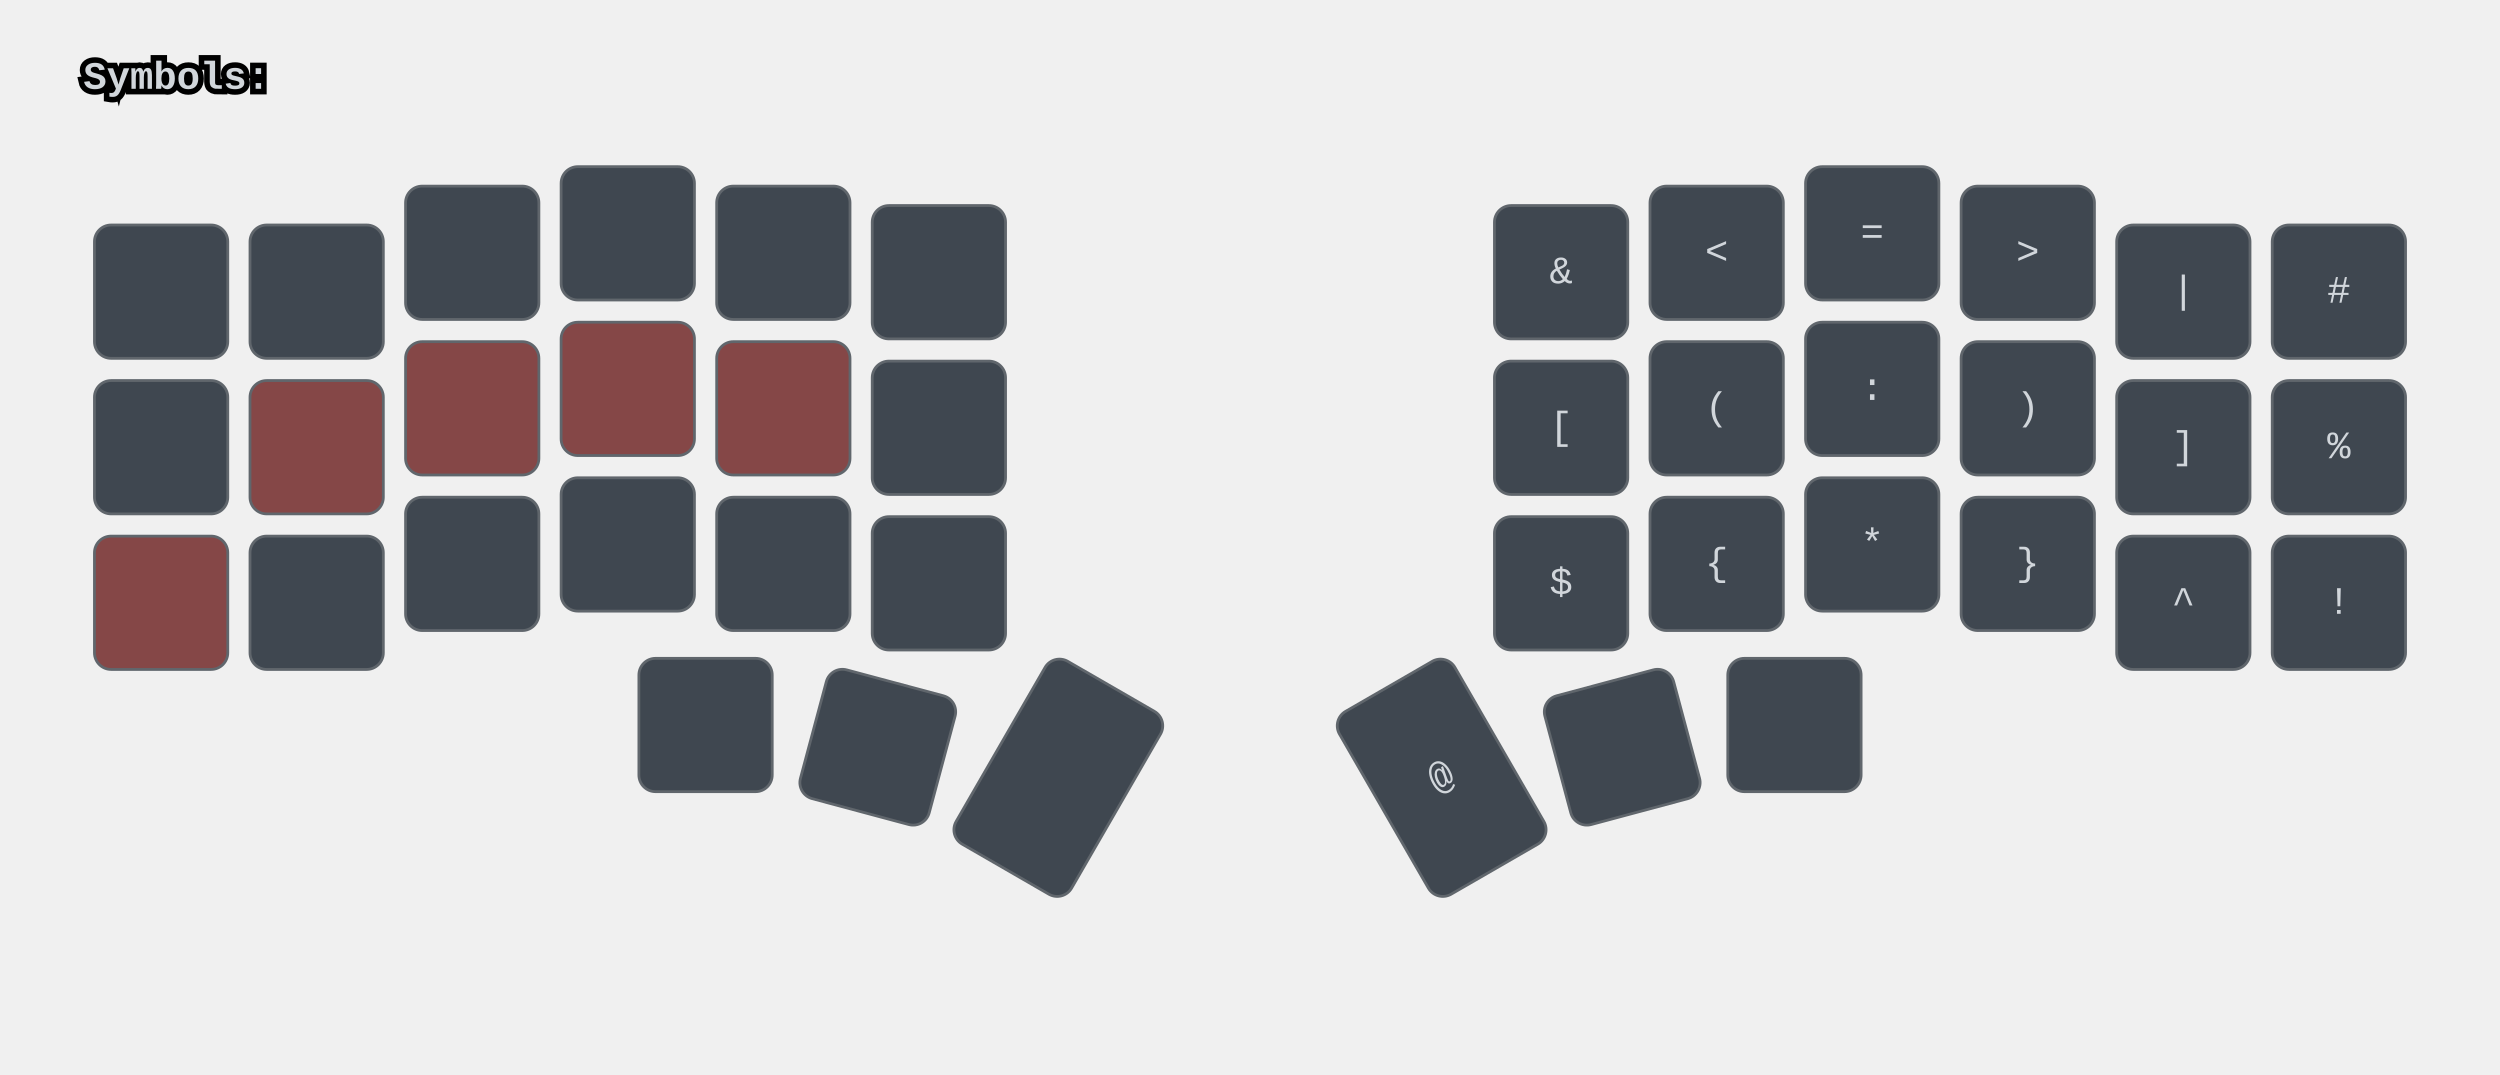
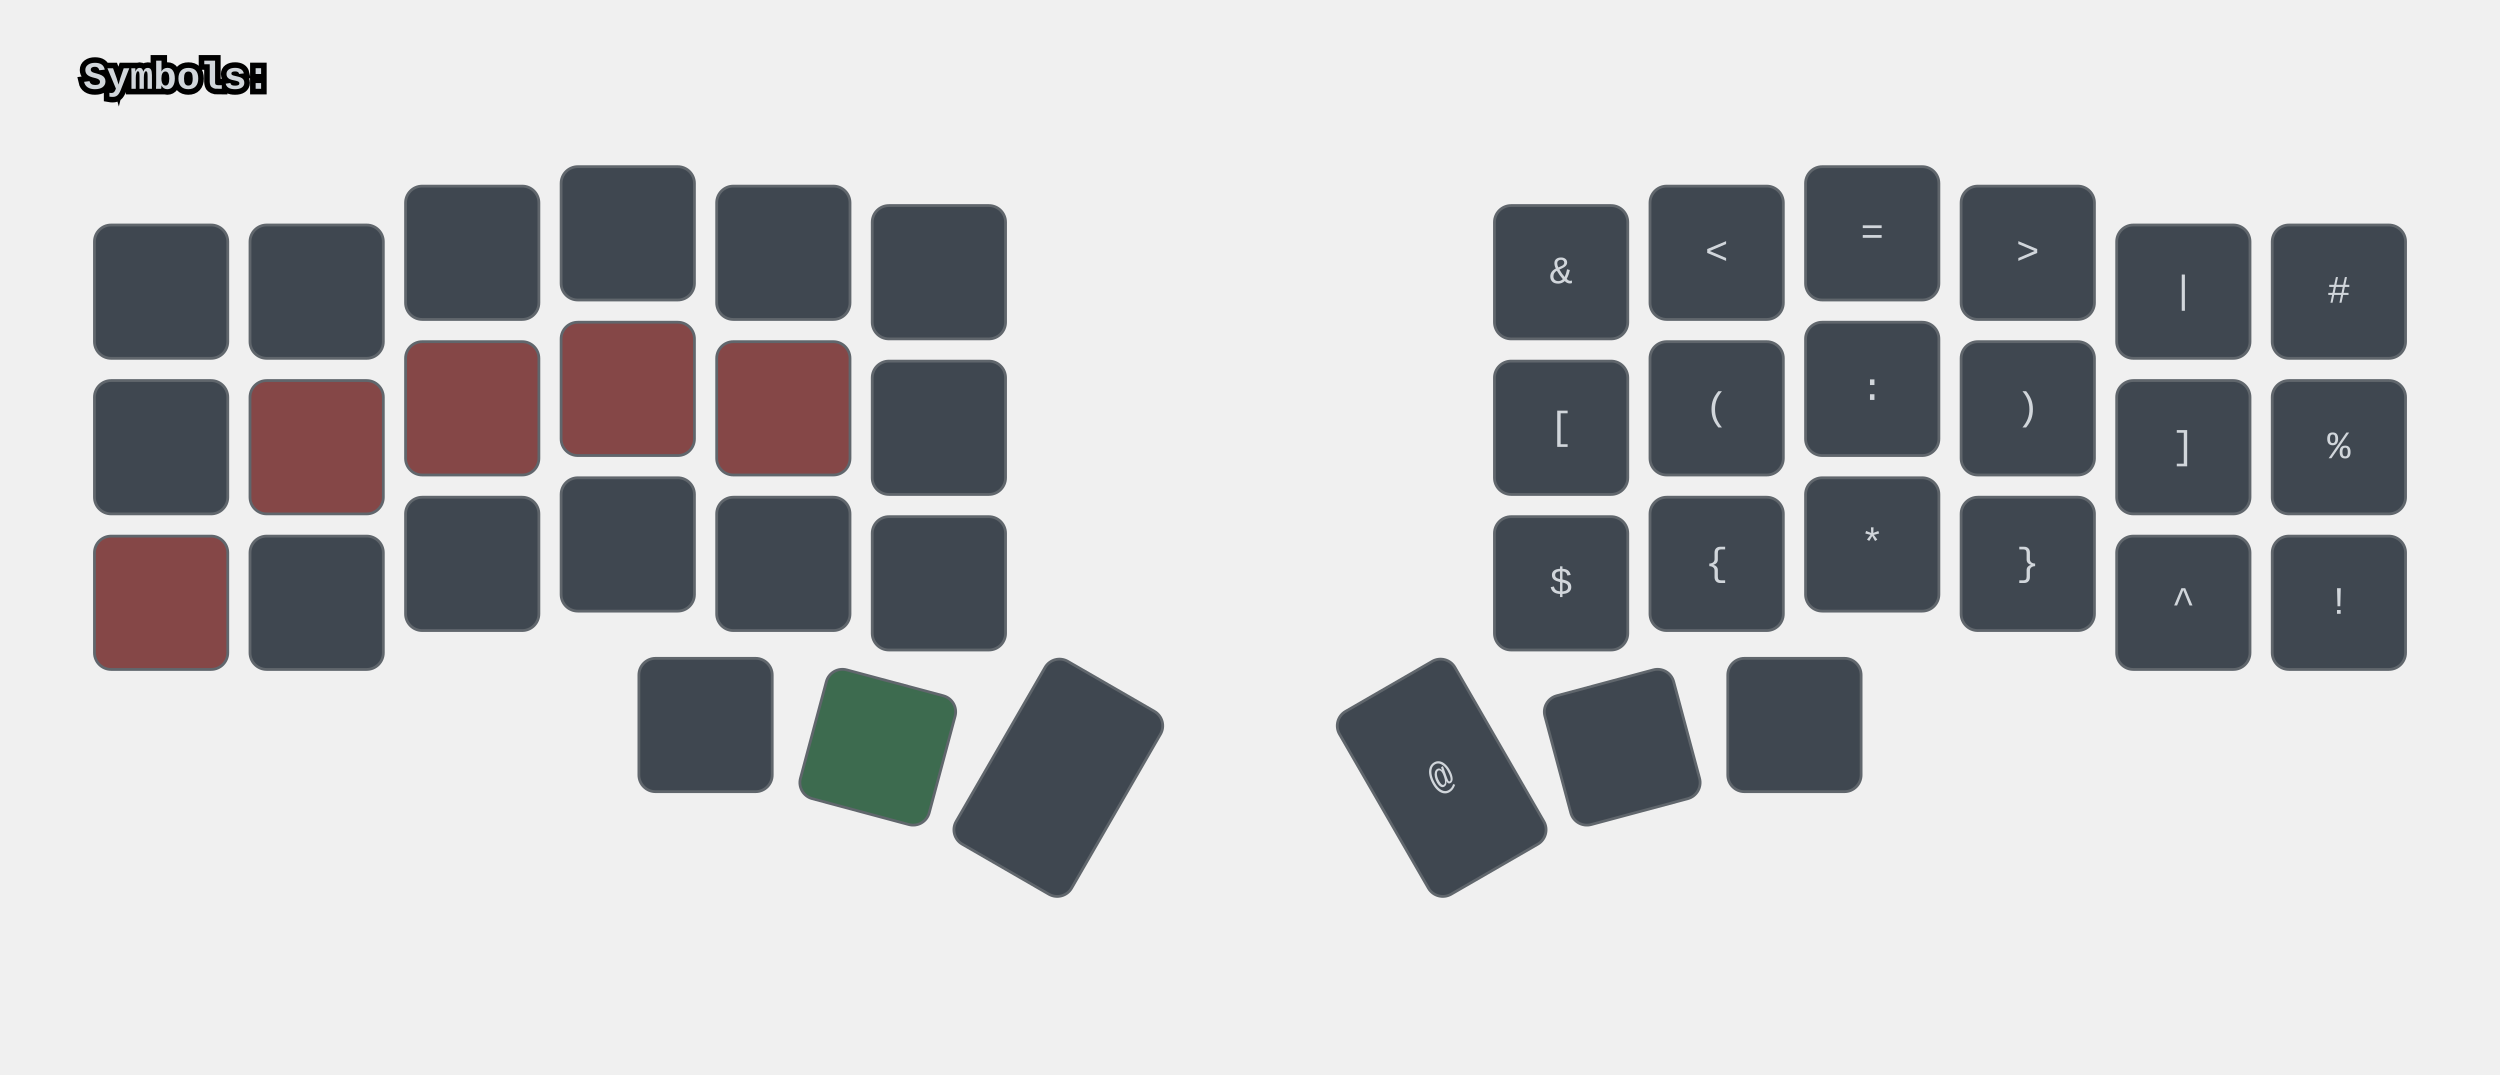
<svg xmlns="http://www.w3.org/2000/svg" xmlns:xlink="http://www.w3.org/1999/xlink" width="900" height="387" viewBox="0 0 900 387" class="keymap">
  <defs>/* start glyphs */
<svg id="mdi:apple-keyboard-caps">
      <svg id="mdi-apple-keyboard-caps" viewBox="0 0 24 24">
        <path d="M15,14V8H17.17L12,2.83L6.83,8H9V14H15M12,0L22,10H17V16H7V10H2L12,0M7,18H17V24H7V18M15,20H9V22H15V20Z" />
      </svg>
    </svg>
    <svg id="mdi:apple-keyboard-command">
      <svg id="mdi-apple-keyboard-command" viewBox="0 0 24 24">
        <path d="M6,2A4,4 0 0,1 10,6V8H14V6A4,4 0 0,1 18,2A4,4 0 0,1 22,6A4,4 0 0,1 18,10H16V14H18A4,4 0 0,1 22,18A4,4 0 0,1 18,22A4,4 0 0,1 14,18V16H10V18A4,4 0 0,1 6,22A4,4 0 0,1 2,18A4,4 0 0,1 6,14H8V10H6A4,4 0 0,1 2,6A4,4 0 0,1 6,2M16,18A2,2 0 0,0 18,20A2,2 0 0,0 20,18A2,2 0 0,0 18,16H16V18M14,10H10V14H14V10M6,16A2,2 0 0,0 4,18A2,2 0 0,0 6,20A2,2 0 0,0 8,18V16H6M8,6A2,2 0 0,0 6,4A2,2 0 0,0 4,6A2,2 0 0,0 6,8H8V6M18,8A2,2 0 0,0 20,6A2,2 0 0,0 18,4A2,2 0 0,0 16,6V8H18Z" />
      </svg>
    </svg>
    <svg id="mdi:apple-keyboard-control">
      <svg id="mdi-apple-keyboard-control" viewBox="0 0 24 24">
        <path d="M19.78,11.78L18.36,13.19L12,6.83L5.64,13.19L4.22,11.78L12,4L19.78,11.78Z" />
      </svg>
    </svg>
    <svg id="mdi:apple-keyboard-option">
      <svg id="mdi-apple-keyboard-option" viewBox="0 0 24 24">
        <path d="M3,4H9.11L16.15,18H21V20H14.88L7.84,6H3V4M14,4H21V6H14V4Z" />
      </svg>
    </svg>
    <svg id="mdi:apple-keyboard-shift">
      <svg id="mdi-apple-keyboard-shift" viewBox="0 0 24 24">
        <path d="M15,18V12H17.17L12,6.83L6.83,12H9V18H15M12,4L22,14H17V20H7V14H2L12,4Z" />
      </svg>
    </svg>
    <svg id="mdi:backspace">
      <svg id="mdi-backspace" viewBox="0 0 24 24">
        <path d="M22,3H7C6.31,3 5.77,3.35 5.41,3.88L0,12L5.41,20.11C5.77,20.64 6.31,21 7,21H22A2,2 0 0,0 24,19V5A2,2 0 0,0 22,3M19,15.59L17.59,17L14,13.41L10.41,17L9,15.59L12.59,12L9,8.41L10.41,7L14,10.59L17.59,7L19,8.41L15.41,12" />
      </svg>
    </svg>
    <svg id="mdi:backspace-reverse">
      <svg id="mdi-backspace-reverse" viewBox="0 0 24 24">
        <path d="M2,21H17C17.7,21 18.2,20.6 18.6,20.1L24,12L18.6,3.9C18.2,3.4 17.7,3 17,3H2A2,2 0 0,0 0,5V19A2,2 0 0,0 2,21M5,8.4L6.4,7L10,10.6L13.6,7L15,8.4L11.4,12L15,15.6L13.6,17L10,13.4L6.4,17L5,15.6L8.6,12" />
      </svg>
    </svg>
    <svg id="mdi:bluetooth-connect">
      <svg id="mdi-bluetooth-connect" viewBox="0 0 24 24">
        <path d="M19,10L17,12L19,14L21,12M14.88,16.29L13,18.17V14.41M13,5.83L14.88,7.71L13,9.58M17.71,7.71L12,2H11V9.58L6.41,5L5,6.41L10.59,12L5,17.58L6.41,19L11,14.41V22H12L17.71,16.29L13.41,12M7,12L5,10L3,12L5,14L7,12Z" />
      </svg>
    </svg>
    <svg id="mdi:bluetooth-off">
      <svg id="mdi-bluetooth-off" viewBox="0 0 24 24">
        <path d="M13,5.83L14.88,7.71L13.28,9.31L14.69,10.72L17.71,7.7L12,2H11V7.03L13,9.03M5.41,4L4,5.41L10.59,12L5,17.59L6.41,19L11,14.41V22H12L16.29,17.71L18.59,20L20,18.59M13,18.17V14.41L14.88,16.29" />
      </svg>
    </svg>
    <svg id="mdi:brightness-5">
      <svg id="mdi-brightness-5" viewBox="0 0 24 24">
        <path d="M12,18A6,6 0 0,1 6,12A6,6 0 0,1 12,6A6,6 0 0,1 18,12A6,6 0 0,1 12,18M20,15.31L23.31,12L20,8.69V4H15.31L12,0.69L8.69,4H4V8.69L0.69,12L4,15.31V20H8.69L12,23.31L15.31,20H20V15.31Z" />
      </svg>
    </svg>
    <svg id="mdi:brightness-7">
      <svg id="mdi-brightness-7" viewBox="0 0 24 24">
        <path d="M12,8A4,4 0 0,0 8,12A4,4 0 0,0 12,16A4,4 0 0,0 16,12A4,4 0 0,0 12,8M12,18A6,6 0 0,1 6,12A6,6 0 0,1 12,6A6,6 0 0,1 18,12A6,6 0 0,1 12,18M20,8.69V4H15.31L12,0.69L8.69,4H4V8.69L0.69,12L4,15.31V20H8.69L12,23.31L15.31,20H20V15.31L23.31,12L20,8.69Z" />
      </svg>
    </svg>
    <svg id="mdi:code-block-tags">
      <svg id="mdi-code-block-tags" viewBox="0 0 24 24">
        <path d="M5.59 3.41L7 4.82L3.82 8L7 11.18L5.59 12.6L1 8L5.59 3.41M11.41 3.41L16 8L11.41 12.6L10 11.18L13.18 8L10 4.82L11.41 3.41M22 6V18C22 19.11 21.11 20 20 20H4C2.9 20 2 19.11 2 18V14H4V18H20V6H17.03V4H20C21.11 4 22 4.89 22 6Z" />
      </svg>
    </svg>
+     <svg id="mdi:code-braces">
+       <svg id="mdi-code-braces" viewBox="0 0 24 24">
+         <path d="M8,3A2,2 0 0,0 6,5V9A2,2 0 0,1 4,11H3V13H4A2,2 0 0,1 6,15V19A2,2 0 0,0 8,21H10V19H8V14A2,2 0 0,0 6,12A2,2 0 0,0 8,10V5H10V3M16,3A2,2 0 0,1 18,5V9A2,2 0 0,0 20,11H21V13H20A2,2 0 0,0 18,15V19A2,2 0 0,1 16,21H14V19H16V14A2,2 0 0,1 18,12A2,2 0 0,1 16,10V5H14V3H16Z" />
+       </svg>
+     </svg>
+     <svg id="mdi:cog-outline">
+       <svg id="mdi-cog-outline" viewBox="0 0 24 24">
+         <path d="M12,8A4,4 0 0,1 16,12A4,4 0 0,1 12,16A4,4 0 0,1 8,12A4,4 0 0,1 12,8M12,10A2,2 0 0,0 10,12A2,2 0 0,0 12,14A2,2 0 0,0 14,12A2,2 0 0,0 12,10M10,22C9.75,22 9.54,21.82 9.5,21.58L9.13,18.93C8.5,18.68 7.96,18.34 7.44,17.94L4.95,18.95C4.73,19.03 4.46,18.95 4.34,18.73L2.34,15.27C2.21,15.05 2.27,14.78 2.46,14.63L4.57,12.97L4.5,12L4.57,11L2.46,9.37C2.27,9.22 2.21,8.95 2.34,8.73L4.34,5.27C4.46,5.05 4.73,4.96 4.95,5.05L7.44,6.05C7.96,5.66 8.5,5.32 9.13,5.07L9.5,2.42C9.54,2.18 9.75,2 10,2H14C14.25,2 14.46,2.18 14.5,2.42L14.87,5.07C15.5,5.32 16.04,5.66 16.56,6.05L19.05,5.05C19.27,4.96 19.54,5.05 19.66,5.27L21.66,8.73C21.79,8.95 21.73,9.22 21.54,9.37L19.43,11L19.5,12L19.43,13L21.54,14.63C21.73,14.78 21.79,15.05 21.66,15.27L19.66,18.73C19.54,18.95 19.27,19.04 19.05,18.95L16.56,17.95C16.04,18.34 15.5,18.68 14.87,18.93L14.5,21.58C14.46,21.82 14.25,22 14,22H10M11.25,4L10.88,6.61C9.68,6.86 8.62,7.5 7.85,8.39L5.44,7.35L4.69,8.65L6.8,10.2C6.4,11.37 6.4,12.64 6.8,13.8L4.68,15.36L5.43,16.66L7.86,15.62C8.63,16.5 9.68,17.14 10.87,17.38L11.24,20H12.76L13.13,17.39C14.32,17.14 15.37,16.5 16.14,15.62L18.57,16.66L19.32,15.36L17.2,13.81C17.6,12.64 17.6,11.37 17.2,10.2L19.31,8.65L18.56,7.35L16.15,8.39C15.38,7.5 14.32,6.86 13.12,6.62L12.75,4H11.25Z" />
+       </svg>
+     </svg>
    <svg id="mdi:content-copy">
      <svg id="mdi-content-copy" viewBox="0 0 24 24">
        <path d="M19,21H8V7H19M19,5H8A2,2 0 0,0 6,7V21A2,2 0 0,0 8,23H19A2,2 0 0,0 21,21V7A2,2 0 0,0 19,5M16,1H4A2,2 0 0,0 2,3V17H4V3H16V1Z" />
      </svg>
    </svg>
    <svg id="mdi:content-cut">
      <svg id="mdi-content-cut" viewBox="0 0 24 24">
        <path d="M19,3L13,9L15,11L22,4V3M12,12.5A0.5,0.5 0 0,1 11.5,12A0.5,0.5 0 0,1 12,11.5A0.5,0.5 0 0,1 12.5,12A0.5,0.5 0 0,1 12,12.5M6,20A2,2 0 0,1 4,18C4,16.89 4.9,16 6,16A2,2 0 0,1 8,18C8,19.11 7.1,20 6,20M6,8A2,2 0 0,1 4,6C4,4.89 4.9,4 6,4A2,2 0 0,1 8,6C8,7.11 7.1,8 6,8M9.64,7.64C9.87,7.14 10,6.59 10,6A4,4 0 0,0 6,2A4,4 0 0,0 2,6A4,4 0 0,0 6,10C6.59,10 7.14,9.87 7.64,9.64L10,12L7.64,14.36C7.14,14.13 6.59,14 6,14A4,4 0 0,0 2,18A4,4 0 0,0 6,22A4,4 0 0,0 10,18C10,17.41 9.87,16.86 9.64,16.36L12,14L19,21H22V20L9.64,7.64Z" />
      </svg>
    </svg>
    <svg id="mdi:content-paste">
      <svg id="mdi-content-paste" viewBox="0 0 24 24">
        <path d="M19,20H5V4H7V7H17V4H19M12,2A1,1 0 0,1 13,3A1,1 0 0,1 12,4A1,1 0 0,1 11,3A1,1 0 0,1 12,2M19,2H14.82C14.4,0.84 13.3,0 12,0C10.7,0 9.6,0.84 9.18,2H5A2,2 0 0,0 3,4V20A2,2 0 0,0 5,22H19A2,2 0 0,0 21,20V4A2,2 0 0,0 19,2Z" />
      </svg>
    </svg>
    <svg id="mdi:dock-window">
      <svg id="mdi-dock-window" viewBox="0 0 24 24">
        <path d="M18 18V20H4A2 2 0 0 1 2 18V8H4V18M22 6V14A2 2 0 0 1 20 16H8A2 2 0 0 1 6 14V6A2 2 0 0 1 8 4H20A2 2 0 0 1 22 6M20 6H8V14H20Z" />
      </svg>
    </svg>
    <svg id="mdi:folder-search-outline">
      <svg id="mdi-folder-search-outline" viewBox="0 0 24 24">
        <path d="M16.5,12C19,12 21,14 21,16.5C21,17.38 20.75,18.21 20.31,18.9L23.39,22L22,23.39L18.88,20.32C18.19,20.75 17.37,21 16.5,21C14,21 12,19 12,16.5C12,14 14,12 16.5,12M16.5,14A2.5,2.5 0 0,0 14,16.5A2.5,2.5 0 0,0 16.5,19A2.5,2.5 0 0,0 19,16.5A2.5,2.5 0 0,0 16.5,14M19,8H3V18H10.17C10.34,18.72 10.63,19.39 11,20H3C1.89,20 1,19.1 1,18V6C1,4.89 1.89,4 3,4H9L11,6H19A2,2 0 0,1 21,8V11.81C20.42,11.26 19.75,10.81 19,10.5V8Z" />
      </svg>
    </svg>
    <svg id="mdi:format-letter-ends-with">
      <svg id="mdi-format-letter-ends-with" viewBox="0 0 24 24">
        <path d="M11.14 4L6.43 16H8.36L9.32 13.43H14.67L15.64 16H17.57L12.86 4M12 6.29L14.03 11.71H9.96M20 14V18H2V20H22V14Z" />
      </svg>
    </svg>
    <svg id="mdi:format-letter-starts-with">
      <svg id="mdi-format-letter-starts-with" viewBox="0 0 24 24">
        <path d="M11.14 4L6.43 16H8.36L9.32 13.43H14.67L15.64 16H17.57L12.86 4M12 6.29L14.03 11.71H9.96M4 18V15H2V20H22V18Z" />
      </svg>
    </svg>
    <svg id="mdi:format-pilcrow-arrow-left">
      <svg id="mdi-format-pilcrow-arrow-left" viewBox="0 0 24 24">
        <path d="M8,17V14L4,18L8,22V19H20V17M10,10V15H12V4H14V15H16V4H18V2H10A4,4 0 0,0 6,6A4,4 0 0,0 10,10Z" />
      </svg>
    </svg>
    <svg id="mdi:format-pilcrow-arrow-right">
      <svg id="mdi-format-pilcrow-arrow-right" viewBox="0 0 24 24">
        <path d="M21,18L17,14V17H5V19H17V22M9,10V15H11V4H13V15H15V4H17V2H9A4,4 0 0,0 5,6A4,4 0 0,0 9,10Z" />
      </svg>
    </svg>
+     <svg id="mdi:keyboard-f1">
+       <svg id="mdi-keyboard-f1" viewBox="0 0 24 24">
+         <path d="M6 7H12V9H8V11H11V13H8V17H6V7M14 7H18V17H16V9H14V7Z" />
+       </svg>
+     </svg>
    <svg id="mdi:keyboard-return">
      <svg id="mdi-keyboard-return" viewBox="0 0 24 24">
        <path d="M19,7V11H5.83L9.41,7.41L8,6L2,12L8,18L9.41,16.58L5.83,13H21V7H19Z" />
      </svg>
    </svg>
    <svg id="mdi:keyboard-space">
      <svg id="mdi-keyboard-space" viewBox="0 0 24 24">
        <path d="M3 15H5V19H19V15H21V19C21 20.1 20.1 21 19 21H5C3.9 21 3 20.1 3 19V15Z" />
      </svg>
    </svg>
    <svg id="mdi:keyboard-tab">
      <svg id="mdi-keyboard-tab" viewBox="0 0 24 24">
        <path d="M20,18H22V6H20M11.59,7.41L15.17,11H1V13H15.17L11.59,16.58L13,18L19,12L13,6L11.59,7.41Z" />
      </svg>
    </svg>
    <svg id="mdi:keyboard-variant">
      <svg id="mdi-keyboard-variant" viewBox="0 0 24 24">
        <path d="M6,16H18V18H6V16M6,13V15H2V13H6M7,15V13H10V15H7M11,15V13H13V15H11M14,15V13H17V15H14M18,15V13H22V15H18M2,10H5V12H2V10M19,12V10H22V12H19M18,12H16V10H18V12M8,12H6V10H8V12M12,12H9V10H12V12M15,12H13V10H15V12M2,9V7H4V9H2M5,9V7H7V9H5M8,9V7H10V9H8M11,9V7H13V9H11M14,9V7H16V9H14M17,9V7H22V9H17Z" />
      </svg>
    </svg>
    <svg id="mdi:lock-outline">
      <svg id="mdi-lock-outline" viewBox="0 0 24 24">
        <path d="M12,17C10.89,17 10,16.1 10,15C10,13.89 10.89,13 12,13A2,2 0 0,1 14,15A2,2 0 0,1 12,17M18,20V10H6V20H18M18,8A2,2 0 0,1 20,10V20A2,2 0 0,1 18,22H6C4.89,22 4,21.1 4,20V10C4,8.89 4.89,8 6,8H7V6A5,5 0 0,1 12,1A5,5 0 0,1 17,6V8H18M12,3A3,3 0 0,0 9,6V8H15V6A3,3 0 0,0 12,3Z" />
      </svg>
    </svg>
+     <svg id="mdi:monitor">
+       <svg id="mdi-monitor" viewBox="0 0 24 24">
+         <path d="M21,16H3V4H21M21,2H3C1.89,2 1,2.89 1,4V16A2,2 0 0,0 3,18H10V20H8V22H16V20H14V18H21A2,2 0 0,0 23,16V4C23,2.89 22.1,2 21,2Z" />
+       </svg>
+     </svg>
    <svg id="mdi:mouse">
      <svg id="mdi-mouse" viewBox="0 0 24 24">
        <path d="M11,1.07C7.05,1.56 4,4.92 4,9H11M4,15A8,8 0 0,0 12,23A8,8 0 0,0 20,15V11H4M13,1.07V9H20C20,4.92 16.94,1.56 13,1.07Z" />
      </svg>
    </svg>
    <svg id="mdi:mouse-left-click-outline">
      <svg id="mdi-mouse-left-click-outline" viewBox="0 0 24 24">
        <path d="M13 9V1.07C13.7 1.16 14.37 1.33 15 1.59C17.33 2.53 19.11 4.53 19.75 7C19.91 7.64 20 8.31 20 9H13M17.66 7C17.18 5.65 16.23 4.5 15 3.81V7H17.66M6 15V13H18V15C18 16.59 17.37 18.12 16.24 19.24C15.12 20.37 13.59 21 12 21C10.41 21 8.88 20.37 7.76 19.24C6.63 18.12 6 16.59 6 15M4 15C4 17.12 4.84 19.16 6.34 20.66C7.84 22.16 9.88 23 12 23C14.12 23 16.16 22.16 17.66 20.66C19.16 19.16 20 17.12 20 15V11H4V15M11 9V1.07C7.06 1.56 4 4.92 4 9H11Z" />
      </svg>
    </svg>
    <svg id="mdi:mouse-right-click-outline">
      <svg id="mdi-mouse-right-click-outline" viewBox="0 0 24 24">
        <path d="M13 9V1.07C16.94 1.56 20 4.92 20 9H13M11 9V1.07C10.3 1.16 9.63 1.33 9 1.59C6.67 2.53 4.89 4.53 4.25 7C4.09 7.64 4 8.31 4 9H11M6.34 7C6.82 5.65 7.78 4.5 9 3.81V7H6.34M6 15V13H18V15C18 16.59 17.37 18.12 16.24 19.24C15.12 20.37 13.59 21 12 21C10.41 21 8.88 20.37 7.76 19.24C6.63 18.12 6 16.59 6 15M4 15C4 17.12 4.84 19.16 6.34 20.66C7.84 22.16 9.88 23 12 23C14.12 23 16.16 22.16 17.66 20.66C19.16 19.16 20 17.12 20 15V11H4V15Z" />
      </svg>
    </svg>
-     <svg id="mdi:numeric-2-box-multiple-outline">
-       <svg id="mdi-numeric-2-box-multiple-outline" viewBox="0 0 24 24">
-         <path d="M17,13H13V11H15A2,2 0 0,0 17,9V7C17,5.89 16.1,5 15,5H11V7H15V9H13A2,2 0 0,0 11,11V15H17M21,17H7V3H21M21,1H7A2,2 0 0,0 5,3V17A2,2 0 0,0 7,19H21A2,2 0 0,0 23,17V3A2,2 0 0,0 21,1M3,5H1V21A2,2 0 0,0 3,23H19V21H3V5Z" />
-       </svg>
-     </svg>
-     <svg id="mdi:numeric-3-box-multiple-outline">
-       <svg id="mdi-numeric-3-box-multiple-outline" viewBox="0 0 24 24">
-         <path d="M17,13V11.5A1.5,1.5 0 0,0 15.5,10A1.5,1.5 0 0,0 17,8.5V7C17,5.89 16.1,5 15,5H11V7H15V9H13V11H15V13H11V15H15A2,2 0 0,0 17,13M3,5H1V21A2,2 0 0,0 3,23H19V21H3M21,17H7V3H21M21,1H7A2,2 0 0,0 5,3V17A2,2 0 0,0 7,19H21A2,2 0 0,0 23,17V3A2,2 0 0,0 21,1Z" />
-       </svg>
-     </svg>
-     <svg id="mdi:numeric-4-box-multiple-outline">
-       <svg id="mdi-numeric-4-box-multiple-outline" viewBox="0 0 24 24">
-         <path d="M21,17H7V3H21M21,1H7A2,2 0 0,0 5,3V17A2,2 0 0,0 7,19H21A2,2 0 0,0 23,17V3A2,2 0 0,0 21,1M15,15H17V5H15V9H13V5H11V11H15M3,5H1V21A2,2 0 0,0 3,23H19V21H3V5Z" />
-       </svg>
-     </svg>
-     <svg id="mdi:numeric-5-box-multiple-outline">
-       <svg id="mdi-numeric-5-box-multiple-outline" viewBox="0 0 24 24">
-         <path d="M17,13V11C17,9.89 16.1,9 15,9H13V7H17V5H11V11H15V13H11V15H15A2,2 0 0,0 17,13M3,5H1V21A2,2 0 0,0 3,23H19V21H3M21,17H7V3H21M21,1H7A2,2 0 0,0 5,3V17A2,2 0 0,0 7,19H21A2,2 0 0,0 23,17V3A2,2 0 0,0 21,1Z" />
-       </svg>
-     </svg>
-     <svg id="mdi:numeric-6-box-multiple-outline">
-       <svg id="mdi-numeric-6-box-multiple-outline" viewBox="0 0 24 24">
-         <path d="M13,11H15V13H13M13,15H15A2,2 0 0,0 17,13V11C17,9.89 16.1,9 15,9H13V7H17V5H13A2,2 0 0,0 11,7V13C11,14.11 11.9,15 13,15M21,17H7V3H21M21,1H7A2,2 0 0,0 5,3V17A2,2 0 0,0 7,19H21A2,2 0 0,0 23,17V3A2,2 0 0,0 21,1M3,5H1V21A2,2 0 0,0 3,23H19V21H3V5Z" />
-       </svg>
-     </svg>
-     <svg id="mdi:numeric-7-box-multiple-outline">
-       <svg id="mdi-numeric-7-box-multiple-outline" viewBox="0 0 24 24">
-         <path d="M13,15L17,7V5H11V7H15L11,15M21,17H7V3H21M21,1H7A2,2 0 0,0 5,3V17A2,2 0 0,0 7,19H21A2,2 0 0,0 23,17V3A2,2 0 0,0 21,1M3,5H1V21A2,2 0 0,0 3,23H19V21H3V5Z" />
-       </svg>
-     </svg>
-     <svg id="mdi:numeric-8-box-multiple-outline">
-       <svg id="mdi-numeric-8-box-multiple-outline" viewBox="0 0 24 24">
-         <path d="M13,11H15V13H13M13,7H15V9H13M13,15H15A2,2 0 0,0 17,13V11.5A1.5,1.5 0 0,0 15.5,10A1.5,1.5 0 0,0 17,8.5V7C17,5.89 16.1,5 15,5H13A2,2 0 0,0 11,7V8.5A1.5,1.5 0 0,0 12.5,10A1.5,1.5 0 0,0 11,11.5V13C11,14.11 11.9,15 13,15M21,17H7V3H21M21,1H7A2,2 0 0,0 5,3V17A2,2 0 0,0 7,19H21A2,2 0 0,0 23,17V3A2,2 0 0,0 21,1M3,5H1V21A2,2 0 0,0 3,23H19V21H3V5Z" />
+     <svg id="mdi:mouse-variant">
+       <svg id="mdi-mouse-variant" viewBox="0 0 24 24">
+         <path d="M14,7H10V2.1C12.28,2.56 14,4.58 14,7M4,7C4,4.58 5.72,2.56 8,2.1V7H4M14,12C14,14.42 12.28,16.44 10,16.9V18A3,3 0 0,0 13,21A3,3 0 0,0 16,18V13A4,4 0 0,1 20,9H22L21,10L22,11H20A2,2 0 0,0 18,13H18V18A5,5 0 0,1 13,23A5,5 0 0,1 8,18V16.9C5.72,16.44 4,14.42 4,12V9H14V12Z" />
+       </svg>
+     </svg>
+     <svg id="mdi:music">
+       <svg id="mdi-music" viewBox="0 0 24 24">
+         <path d="M21,3V15.5A3.5,3.5 0 0,1 17.5,19A3.5,3.5 0 0,1 14,15.5A3.5,3.5 0 0,1 17.5,12C18.04,12 18.55,12.12 19,12.34V6.47L9,8.6V17.5A3.5,3.5 0 0,1 5.5,21A3.5,3.5 0 0,1 2,17.5A3.5,3.5 0 0,1 5.5,14C6.04,14 6.55,14.12 7,14.34V6L21,3Z" />
+       </svg>
+     </svg>
+     <svg id="mdi:numeric">
+       <svg id="mdi-numeric" viewBox="0 0 24 24">
+         <path d="M4,17V9H2V7H6V17H4M22,15C22,16.11 21.1,17 20,17H16V15H20V13H18V11H20V9H16V7H20A2,2 0 0,1 22,9V10.5A1.5,1.5 0 0,1 20.5,12A1.5,1.5 0 0,1 22,13.5V15M14,15V17H8V13C8,11.89 8.9,11 10,11H12V9H8V7H12A2,2 0 0,1 14,9V11C14,12.11 13.1,13 12,13H10V15H14Z" />
      </svg>
    </svg>
    <svg id="mdi:palette-outline">
      <svg id="mdi-palette-outline" viewBox="0 0 24 24">
        <path d="M12,22A10,10 0 0,1 2,12A10,10 0 0,1 12,2C17.5,2 22,6 22,11A6,6 0 0,1 16,17H14.2C13.9,17 13.7,17.2 13.7,17.5C13.7,17.6 13.8,17.7 13.8,17.8C14.2,18.3 14.4,18.9 14.4,19.5C14.5,20.9 13.4,22 12,22M12,4A8,8 0 0,0 4,12A8,8 0 0,0 12,20C12.3,20 12.5,19.8 12.5,19.5C12.5,19.3 12.4,19.2 12.4,19.1C12,18.6 11.8,18.1 11.8,17.5C11.8,16.1 12.9,15 14.3,15H16A4,4 0 0,0 20,11C20,7.1 16.4,4 12,4M6.5,10C7.3,10 8,10.7 8,11.5C8,12.3 7.3,13 6.5,13C5.7,13 5,12.3 5,11.5C5,10.7 5.7,10 6.5,10M9.5,6C10.3,6 11,6.7 11,7.5C11,8.3 10.3,9 9.5,9C8.7,9 8,8.3 8,7.5C8,6.7 8.7,6 9.5,6M14.5,6C15.3,6 16,6.7 16,7.5C16,8.3 15.3,9 14.5,9C13.7,9 13,8.3 13,7.5C13,6.7 13.7,6 14.5,6M17.5,10C18.3,10 19,10.7 19,11.5C19,12.3 18.3,13 17.5,13C16.7,13 16,12.3 16,11.5C16,10.7 16.7,10 17.5,10Z" />
      </svg>
    </svg>
    <svg id="mdi:play-pause">
      <svg id="mdi-play-pause" viewBox="0 0 24 24">
        <path d="M3,5V19L11,12M13,19H16V5H13M18,5V19H21V5" />
      </svg>
    </svg>
    <svg id="mdi:power">
      <svg id="mdi-power" viewBox="0 0 24 24">
        <path d="M16.56,5.44L15.11,6.89C16.84,7.94 18,9.83 18,12A6,6 0 0,1 12,18A6,6 0 0,1 6,12C6,9.83 7.16,7.94 8.88,6.88L7.44,5.44C5.36,6.88 4,9.28 4,12A8,8 0 0,0 12,20A8,8 0 0,0 20,12C20,9.28 18.64,6.88 16.56,5.44M13,3H11V13H13" />
      </svg>
    </svg>
    <svg id="mdi:power-plug-outline">
      <svg id="mdi-power-plug-outline" viewBox="0 0 24 24">
        <path d="M16 7V3H14V7H10V3H8V7C7 7 6 8 6 9V14.5L9.5 18V21H14.5V18L18 14.5V9C18 8 17 7 16 7M16 13.67L13.09 16.59L12.67 17H11.33L10.92 16.59L8 13.67V9.09C8 9.06 8.06 9 8.09 9H15.92C15.95 9 16 9.06 16 9.09V13.67Z" />
      </svg>
    </svg>
    <svg id="mdi:redo">
      <svg id="mdi-redo" viewBox="0 0 24 24">
        <path d="M18.4,10.6C16.55,9 14.15,8 11.5,8C6.85,8 2.92,11.03 1.54,15.22L3.9,16C4.95,12.81 7.95,10.5 11.5,10.5C13.45,10.5 15.23,11.22 16.62,12.38L13,16H22V7L18.4,10.6Z" />
      </svg>
    </svg>
    <svg id="mdi:restart">
      <svg id="mdi-restart" viewBox="0 0 24 24">
        <path d="M12,4C14.1,4 16.1,4.8 17.6,6.3C20.7,9.4 20.7,14.5 17.6,17.6C15.8,19.5 13.3,20.2 10.9,19.9L11.4,17.9C13.1,18.1 14.9,17.5 16.2,16.2C18.5,13.9 18.5,10.1 16.2,7.7C15.1,6.6 13.5,6 12,6V10.6L7,5.6L12,0.6V4M6.3,17.6C3.7,15 3.3,11 5.1,7.9L6.6,9.4C5.5,11.6 5.9,14.4 7.8,16.2C8.3,16.7 8.9,17.1 9.6,17.4L9,19.4C8,19 7.1,18.4 6.3,17.6Z" />
      </svg>
    </svg>
    <svg id="mdi:skip-backward">
      <svg id="mdi-skip-backward" viewBox="0 0 24 24">
        <path d="M20,5V19L13,12M6,5V19H4V5M13,5V19L6,12" />
      </svg>
    </svg>
    <svg id="mdi:skip-forward">
      <svg id="mdi-skip-forward" viewBox="0 0 24 24">
        <path d="M4,5V19L11,12M18,5V19H20V5M11,5V19L18,12" />
      </svg>
    </svg>
    <svg id="mdi:stop">
      <svg id="mdi-stop" viewBox="0 0 24 24">
        <path d="M18,18H6V6H18V18Z" />
      </svg>
    </svg>
    <svg id="mdi:undo">
      <svg id="mdi-undo" viewBox="0 0 24 24">
        <path d="M12.5,8C9.85,8 7.45,9 5.6,10.6L2,7V16H11L7.38,12.38C8.77,11.22 10.54,10.5 12.5,10.5C16.04,10.5 19.05,12.81 20.1,16L22.47,15.22C21.08,11.03 17.15,8 12.5,8Z" />
      </svg>
    </svg>
    <svg id="mdi:unfold-more-horizontal">
      <svg id="mdi-unfold-more-horizontal" viewBox="0 0 24 24">
        <path d="M12,18.17L8.83,15L7.42,16.41L12,21L16.59,16.41L15.17,15M12,5.83L15.17,9L16.58,7.59L12,3L7.41,7.59L8.83,9L12,5.83Z" />
      </svg>
    </svg>
    <svg id="mdi:unfold-more-vertical">
      <svg id="mdi-unfold-more-vertical" viewBox="0 0 24 24">
        <path d="M18.17,12L15,8.83L16.41,7.41L21,12L16.41,16.58L15,15.17L18.17,12M5.83,12L9,15.17L7.59,16.59L3,12L7.59,7.42L9,8.83L5.83,12Z" />
      </svg>
    </svg>
    <svg id="mdi:usb">
      <svg id="mdi-usb" viewBox="0 0 24 24">
        <path d="M15,7V11H16V13H13V5H15L12,1L9,5H11V13H8V10.93C8.7,10.56 9.2,9.85 9.2,9C9.2,7.78 8.21,6.8 7,6.8C5.78,6.8 4.8,7.78 4.8,9C4.8,9.85 5.3,10.56 6,10.93V13A2,2 0 0,0 8,15H11V18.05C10.29,18.41 9.8,19.15 9.8,20A2.2,2.2 0 0,0 12,22.2A2.2,2.2 0 0,0 14.2,20C14.2,19.15 13.71,18.41 13,18.05V15H16A2,2 0 0,0 18,13V11H19V7H15Z" />
      </svg>
    </svg>
    <svg id="mdi:view-dashboard-outline">
      <svg id="mdi-view-dashboard-outline" viewBox="0 0 24 24">
        <path d="M19,5V7H15V5H19M9,5V11H5V5H9M19,13V19H15V13H19M9,17V19H5V17H9M21,3H13V9H21V3M11,3H3V13H11V3M21,11H13V21H21V11M11,15H3V21H11V15Z" />
      </svg>
    </svg>
    <svg id="mdi:volume-minus">
      <svg id="mdi-volume-minus" viewBox="0 0 24 24">
        <path d="M3,9H7L12,4V20L7,15H3V9M14,11H22V13H14V11Z" />
      </svg>
    </svg>
    <svg id="mdi:volume-off">
      <svg id="mdi-volume-off" viewBox="0 0 24 24">
        <path d="M12,4L9.91,6.09L12,8.18M4.27,3L3,4.27L7.73,9H3V15H7L12,20V13.27L16.25,17.53C15.58,18.04 14.83,18.46 14,18.7V20.77C15.38,20.45 16.63,19.82 17.68,18.96L19.73,21L21,19.73L12,10.73M19,12C19,12.94 18.8,13.82 18.46,14.64L19.97,16.15C20.62,14.91 21,13.5 21,12C21,7.72 18,4.14 14,3.23V5.29C16.89,6.15 19,8.83 19,12M16.5,12C16.5,10.23 15.5,8.71 14,7.97V10.18L16.45,12.63C16.5,12.43 16.5,12.21 16.5,12Z" />
      </svg>
    </svg>
    <svg id="mdi:volume-plus">
      <svg id="mdi-volume-plus" viewBox="0 0 24 24">
        <path d="M3,9H7L12,4V20L7,15H3V9M14,11H17V8H19V11H22V13H19V16H17V13H14V11Z" />
      </svg>
    </svg>
    <svg id="mdi:web">
      <svg id="mdi-web" viewBox="0 0 24 24">
        <path d="M16.36,14C16.44,13.34 16.5,12.68 16.5,12C16.5,11.32 16.44,10.66 16.36,10H19.74C19.9,10.64 20,11.31 20,12C20,12.69 19.9,13.36 19.74,14M14.59,19.56C15.19,18.45 15.65,17.25 15.97,16H18.92C17.96,17.65 16.43,18.93 14.59,19.56M14.34,14H9.66C9.56,13.34 9.5,12.68 9.5,12C9.5,11.32 9.56,10.65 9.66,10H14.34C14.43,10.65 14.5,11.32 14.5,12C14.5,12.68 14.43,13.34 14.34,14M12,19.96C11.17,18.76 10.5,17.43 10.09,16H13.91C13.5,17.43 12.83,18.76 12,19.96M8,8H5.08C6.03,6.34 7.57,5.06 9.4,4.44C8.8,5.55 8.35,6.75 8,8M5.08,16H8C8.35,17.25 8.8,18.45 9.4,19.56C7.57,18.93 6.03,17.65 5.08,16M4.26,14C4.1,13.36 4,12.69 4,12C4,11.31 4.1,10.64 4.26,10H7.64C7.56,10.66 7.5,11.32 7.5,12C7.5,12.68 7.56,13.34 7.64,14M12,4.03C12.83,5.23 13.5,6.57 13.91,8H10.09C10.5,6.57 11.17,5.23 12,4.03M18.92,8H15.97C15.65,6.75 15.19,5.55 14.59,4.44C16.43,5.07 17.96,6.34 18.92,8M12,2C6.47,2 2,6.5 2,12A10,10 0 0,0 12,22A10,10 0 0,0 22,12A10,10 0 0,0 12,2Z" />
      </svg>
    </svg>
    <svg id="mdi:window-maximize">
      <svg id="mdi-window-maximize" viewBox="0 0 24 24">
        <path d="M4,4H20V20H4V4M6,8V18H18V8H6Z" />
      </svg>
    </svg>
    <svg id="mdi:window-restore">
      <svg id="mdi-window-restore" viewBox="0 0 24 24">
        <path d="M4,8H8V4H20V16H16V20H4V8M16,8V14H18V6H10V8H16M6,12V18H14V12H6Z" />
      </svg>
    </svg>
  </defs>/* end glyphs */
<style>/* inherit to force styles through use tags */
svg path {
    fill: inherit;
}

/* font and background color specifications */
svg.keymap {
    font-family: SFMono-Regular,Consolas,Liberation Mono,Menlo,monospace;
    font-size: 14px;
    font-kerning: normal;
    text-rendering: optimizeLegibility;
    fill: #24292e;
}

/* default key styling */
rect.key {
    fill: #f6f8fa;
}

rect.key, rect.combo {
    stroke: #c9cccf;
    stroke-width: 1;
}

/* default key side styling, only used is draw_key_sides is set */
rect.side {
    filter: brightness(90%);
}

/* color accent for combo boxes */
rect.combo, rect.combo-separate {
    fill: #cdf;
}

/* color accent for held keys */
rect.held, rect.combo.held {
    fill: #fdd;
}

/* color accent for ghost (optional) keys */
rect.ghost, rect.combo.ghost {
    stroke-dasharray: 4, 4;
    stroke-width: 2;
}

text {
    text-anchor: middle;
    dominant-baseline: middle;
}

/* styling for layer labels */
text.label {
    font-weight: bold;
    text-anchor: start;
    stroke: white;
    stroke-width: 4;
    paint-order: stroke;
}

/* styling for optional footer */
text.footer {
    text-anchor: end;
    dominant-baseline: auto;
    stroke: white;
    stroke-width: 4;
    paint-order: stroke;
}

/* styling for combo tap, and key non-tap label text */
text.combo, text.hold, text.shifted, text.left, text.right, text.tl, text.tr, text.bl, text.br {
    font-size: 11px;
}

text.hold, text.bl, text.br {
    text-anchor: middle;
    dominant-baseline: auto;
}

text.shifted, text.tl, text.tr {
    text-anchor: middle;
    dominant-baseline: hanging;
}

text.left, text.tl, text.bl {
    text-anchor: start;
}

text.right, text.tr, text.br {
    text-anchor: end;
}

text.layer-activator {
    text-decoration: underline;
}

/* styling for hold/shifted label text in combo box */
text.combo.hold, text.combo.shifted, text.combo.left, text.combo.right {
    font-size: 8px;
}

/* lighter symbol for transparent keys */
text.trans {
    fill: #7b7e81;
}

/* styling for combo dendrons */
path.combo {
    stroke-width: 1;
    stroke: gray;
    fill: none;
}

/* Start Tabler Icons Cleanup */
/* cannot use height/width with glyphs */
.icon-tabler &gt; path {
    fill: inherit;
    stroke: inherit;
    stroke-width: 2;
}
/* hide tabler's default box */
.icon-tabler &gt; path[stroke="none"][fill="none"] {
    visibility: hidden;
}
/* End Tabler Icons Cleanup */

svg.keymap { fill: #d1d6db; }
rect.key { fill: #3f4750; }
rect.key, rect.combo { stroke: #60666c; }
rect.combo, rect.combo-separate { fill: #1f3d7a; }
rect.held, rect.combo.held { fill: #854747; }
text.label, text.footer { stroke: black; }
text.trans { fill: #7e8184; }
path.combo { stroke: #7f7f7f; }

rect.ghost { fill: #7b7e81; }
+ rect.layer-key { fill: #3d6b4f; }
+ /* Layer icons (layer_legend_map) are drawn larger than the other glyphs.
+    They scale around the key center, the origin of each key's coordinates:
+    Chrome misplaces transform-box: fill-box on use elements. An icon below
+    the key action spans y 8 to 20 (48px keys, inner_pad_h 4), so
+    translate(-5px) keeps its bottom edge in place: 20 * (1 - 1.25) = -5. */
+ use.tap[class~="mdi:arrow-all"], use.tap[class~="mdi:numeric"],
+ use.tap[class~="mdi:code-braces"], use.tap[class~="mdi:music"],
+ use.tap[class~="mdi:mouse-variant"], use.tap[class~="mdi:keyboard-f1"],
+ use.tap[class~="mdi:monitor"], use.tap[class~="mdi:cog-outline"] {
+   transform: scale(1.4);
+ }
+ use.hold[class~="mdi:arrow-all"], use.hold[class~="mdi:numeric"],
+ use.hold[class~="mdi:code-braces"], use.hold[class~="mdi:music"],
+ use.hold[class~="mdi:mouse-variant"], use.hold[class~="mdi:keyboard-f1"],
+ use.hold[class~="mdi:monitor"], use.hold[class~="mdi:cog-outline"] {
+   transform: translate(0px, -5px) scale(1.25);
+ }
</style>
  <g transform="translate(30, 0)" class="layer-Symbols">
    <text x="0" y="28" class="label" id="Symbols">Symbols:</text>
    <g transform="translate(0, 56)">
      <g transform="translate(28, 49)" class="key keypos-0">
        <rect rx="6" ry="6" x="-24" y="-24" width="48" height="48" class="key" />
      </g>
      <g transform="translate(84, 49)" class="key keypos-1">
        <rect rx="6" ry="6" x="-24" y="-24" width="48" height="48" class="key" />
      </g>
      <g transform="translate(140, 35)" class="key keypos-2">
        <rect rx="6" ry="6" x="-24" y="-24" width="48" height="48" class="key" />
      </g>
      <g transform="translate(196, 28)" class="key keypos-3">
        <rect rx="6" ry="6" x="-24" y="-24" width="48" height="48" class="key" />
      </g>
      <g transform="translate(252, 35)" class="key keypos-4">
        <rect rx="6" ry="6" x="-24" y="-24" width="48" height="48" class="key" />
      </g>
      <g transform="translate(308, 42)" class="key keypos-5">
        <rect rx="6" ry="6" x="-24" y="-24" width="48" height="48" class="key" />
      </g>
      <g transform="translate(532, 42)" class="key keypos-6">
        <rect rx="6" ry="6" x="-24" y="-24" width="48" height="48" class="key" />
        <text x="0" y="0" class="key tap">&amp;</text>
      </g>
      <g transform="translate(588, 35)" class="key keypos-7">
        <rect rx="6" ry="6" x="-24" y="-24" width="48" height="48" class="key" />
        <text x="0" y="0" class="key tap">&lt;</text>
      </g>
      <g transform="translate(644, 28)" class="key keypos-8">
        <rect rx="6" ry="6" x="-24" y="-24" width="48" height="48" class="key" />
        <text x="0" y="0" class="key tap">=</text>
      </g>
      <g transform="translate(700, 35)" class="key keypos-9">
        <rect rx="6" ry="6" x="-24" y="-24" width="48" height="48" class="key" />
        <text x="0" y="0" class="key tap">&gt;</text>
      </g>
      <g transform="translate(756, 49)" class="key keypos-10">
        <rect rx="6" ry="6" x="-24" y="-24" width="48" height="48" class="key" />
        <text x="0" y="0" class="key tap">|</text>
      </g>
      <g transform="translate(812, 49)" class="key keypos-11">
        <rect rx="6" ry="6" x="-24" y="-24" width="48" height="48" class="key" />
        <text x="0" y="0" class="key tap">#</text>
      </g>
      <g transform="translate(28, 105)" class="key keypos-12">
        <rect rx="6" ry="6" x="-24" y="-24" width="48" height="48" class="key" />
      </g>
      <g transform="translate(84, 105)" class="key held keypos-13">
        <rect rx="6" ry="6" x="-24" y="-24" width="48" height="48" class="key held" />
        <use href="#mdi:apple-keyboard-command" xlink:href="#mdi:apple-keyboard-command" x="-7" y="-7" height="14" width="14.0" class="key held tap glyph mdi:apple-keyboard-command" />
      </g>
      <g transform="translate(140, 91)" class="key held keypos-14">
        <rect rx="6" ry="6" x="-24" y="-24" width="48" height="48" class="key held" />
        <use href="#mdi:apple-keyboard-option" xlink:href="#mdi:apple-keyboard-option" x="-7" y="-7" height="14" width="14.0" class="key held tap glyph mdi:apple-keyboard-option" />
      </g>
      <g transform="translate(196, 84)" class="key held keypos-15">
        <rect rx="6" ry="6" x="-24" y="-24" width="48" height="48" class="key held" />
        <use href="#mdi:apple-keyboard-control" xlink:href="#mdi:apple-keyboard-control" x="-7" y="-7" height="14" width="14.0" class="key held tap glyph mdi:apple-keyboard-control" />
      </g>
      <g transform="translate(252, 91)" class="key held keypos-16">
        <rect rx="6" ry="6" x="-24" y="-24" width="48" height="48" class="key held" />
        <use href="#mdi:apple-keyboard-shift" xlink:href="#mdi:apple-keyboard-shift" x="-7" y="-7" height="14" width="14.0" class="key held tap glyph mdi:apple-keyboard-shift" />
      </g>
      <g transform="translate(308, 98)" class="key keypos-17">
        <rect rx="6" ry="6" x="-24" y="-24" width="48" height="48" class="key" />
      </g>
      <g transform="translate(532, 98)" class="key keypos-18">
        <rect rx="6" ry="6" x="-24" y="-24" width="48" height="48" class="key" />
        <text x="0" y="0" class="key tap">[</text>
      </g>
      <g transform="translate(588, 91)" class="key keypos-19">
        <rect rx="6" ry="6" x="-24" y="-24" width="48" height="48" class="key" />
        <text x="0" y="0" class="key tap">(</text>
      </g>
      <g transform="translate(644, 84)" class="key keypos-20">
        <rect rx="6" ry="6" x="-24" y="-24" width="48" height="48" class="key" />
        <text x="0" y="0" class="key tap">:</text>
      </g>
      <g transform="translate(700, 91)" class="key keypos-21">
        <rect rx="6" ry="6" x="-24" y="-24" width="48" height="48" class="key" />
        <text x="0" y="0" class="key tap">)</text>
      </g>
      <g transform="translate(756, 105)" class="key keypos-22">
        <rect rx="6" ry="6" x="-24" y="-24" width="48" height="48" class="key" />
        <text x="0" y="0" class="key tap">]</text>
      </g>
      <g transform="translate(812, 105)" class="key keypos-23">
        <rect rx="6" ry="6" x="-24" y="-24" width="48" height="48" class="key" />
        <text x="0" y="0" class="key tap">%</text>
      </g>
      <g transform="translate(28, 161)" class="key held keypos-24">
        <rect rx="6" ry="6" x="-24" y="-24" width="48" height="48" class="key held" />
        <use href="#mdi:web" xlink:href="#mdi:web" x="-7" y="-7" height="14" width="14.0" class="key held tap glyph mdi:web" />
      </g>
      <g transform="translate(84, 161)" class="key keypos-25">
        <rect rx="6" ry="6" x="-24" y="-24" width="48" height="48" class="key" />
      </g>
      <g transform="translate(140, 147)" class="key keypos-26">
        <rect rx="6" ry="6" x="-24" y="-24" width="48" height="48" class="key" />
      </g>
      <g transform="translate(196, 140)" class="key keypos-27">
        <rect rx="6" ry="6" x="-24" y="-24" width="48" height="48" class="key" />
      </g>
      <g transform="translate(252, 147)" class="key keypos-28">
        <rect rx="6" ry="6" x="-24" y="-24" width="48" height="48" class="key" />
      </g>
      <g transform="translate(308, 154)" class="key keypos-29">
        <rect rx="6" ry="6" x="-24" y="-24" width="48" height="48" class="key" />
      </g>
      <g transform="translate(532, 154)" class="key keypos-30">
        <rect rx="6" ry="6" x="-24" y="-24" width="48" height="48" class="key" />
        <text x="0" y="0" class="key tap">$</text>
      </g>
      <g transform="translate(588, 147)" class="key keypos-31">
        <rect rx="6" ry="6" x="-24" y="-24" width="48" height="48" class="key" />
        <text x="0" y="0" class="key tap">{</text>
      </g>
      <g transform="translate(644, 140)" class="key keypos-32">
        <rect rx="6" ry="6" x="-24" y="-24" width="48" height="48" class="key" />
        <text x="0" y="0" class="key tap">*</text>
      </g>
      <g transform="translate(700, 147)" class="key keypos-33">
        <rect rx="6" ry="6" x="-24" y="-24" width="48" height="48" class="key" />
        <text x="0" y="0" class="key tap">}</text>
      </g>
      <g transform="translate(756, 161)" class="key keypos-34">
        <rect rx="6" ry="6" x="-24" y="-24" width="48" height="48" class="key" />
        <text x="0" y="0" class="key tap">^</text>
      </g>
      <g transform="translate(812, 161)" class="key keypos-35">
        <rect rx="6" ry="6" x="-24" y="-24" width="48" height="48" class="key" />
        <text x="0" y="0" class="key tap">!</text>
      </g>
      <g transform="translate(224, 205)" class="key keypos-36">
        <rect rx="6" ry="6" x="-24" y="-24" width="48" height="48" class="key" />
      </g>
-       <g transform="translate(286, 213) rotate(15.0)" class="key keypos-37">
-         <rect rx="6" ry="6" x="-24" y="-24" width="48" height="48" class="key" />
+       <g transform="translate(286, 213) rotate(15.0)" class="key layer-key keypos-37">
+         <rect rx="6" ry="6" x="-24" y="-24" width="48" height="48" class="key layer-key" />
+         <use href="#mdi:code-braces" xlink:href="#mdi:code-braces" x="-7" y="-7" height="14" width="14.0" class="key layer-key tap glyph mdi:code-braces" />
      </g>
      <g transform="translate(351, 224) rotate(30.0)" class="key keypos-38">
        <rect rx="6" ry="6" x="-24" y="-38" width="48" height="76" class="key" />
      </g>
      <g transform="translate(489, 224) rotate(-30.0)" class="key keypos-39">
        <rect rx="6" ry="6" x="-24" y="-38" width="48" height="76" class="key" />
        <text x="0" y="0" class="key tap">@</text>
      </g>
      <g transform="translate(554, 213) rotate(-15.0)" class="key keypos-40">
        <rect rx="6" ry="6" x="-24" y="-24" width="48" height="48" class="key" />
        <use href="#mdi:keyboard-space" xlink:href="#mdi:keyboard-space" x="-7" y="-7" height="14" width="14.0" class="key tap glyph mdi:keyboard-space" />
      </g>
      <g transform="translate(616, 205)" class="key keypos-41">
        <rect rx="6" ry="6" x="-24" y="-24" width="48" height="48" class="key" />
        <use href="#mdi:lock-outline" xlink:href="#mdi:lock-outline" x="-7" y="-7" height="14" width="14.0" class="key tap glyph mdi:lock-outline" />
      </g>
    </g>
  </g>
</svg>
